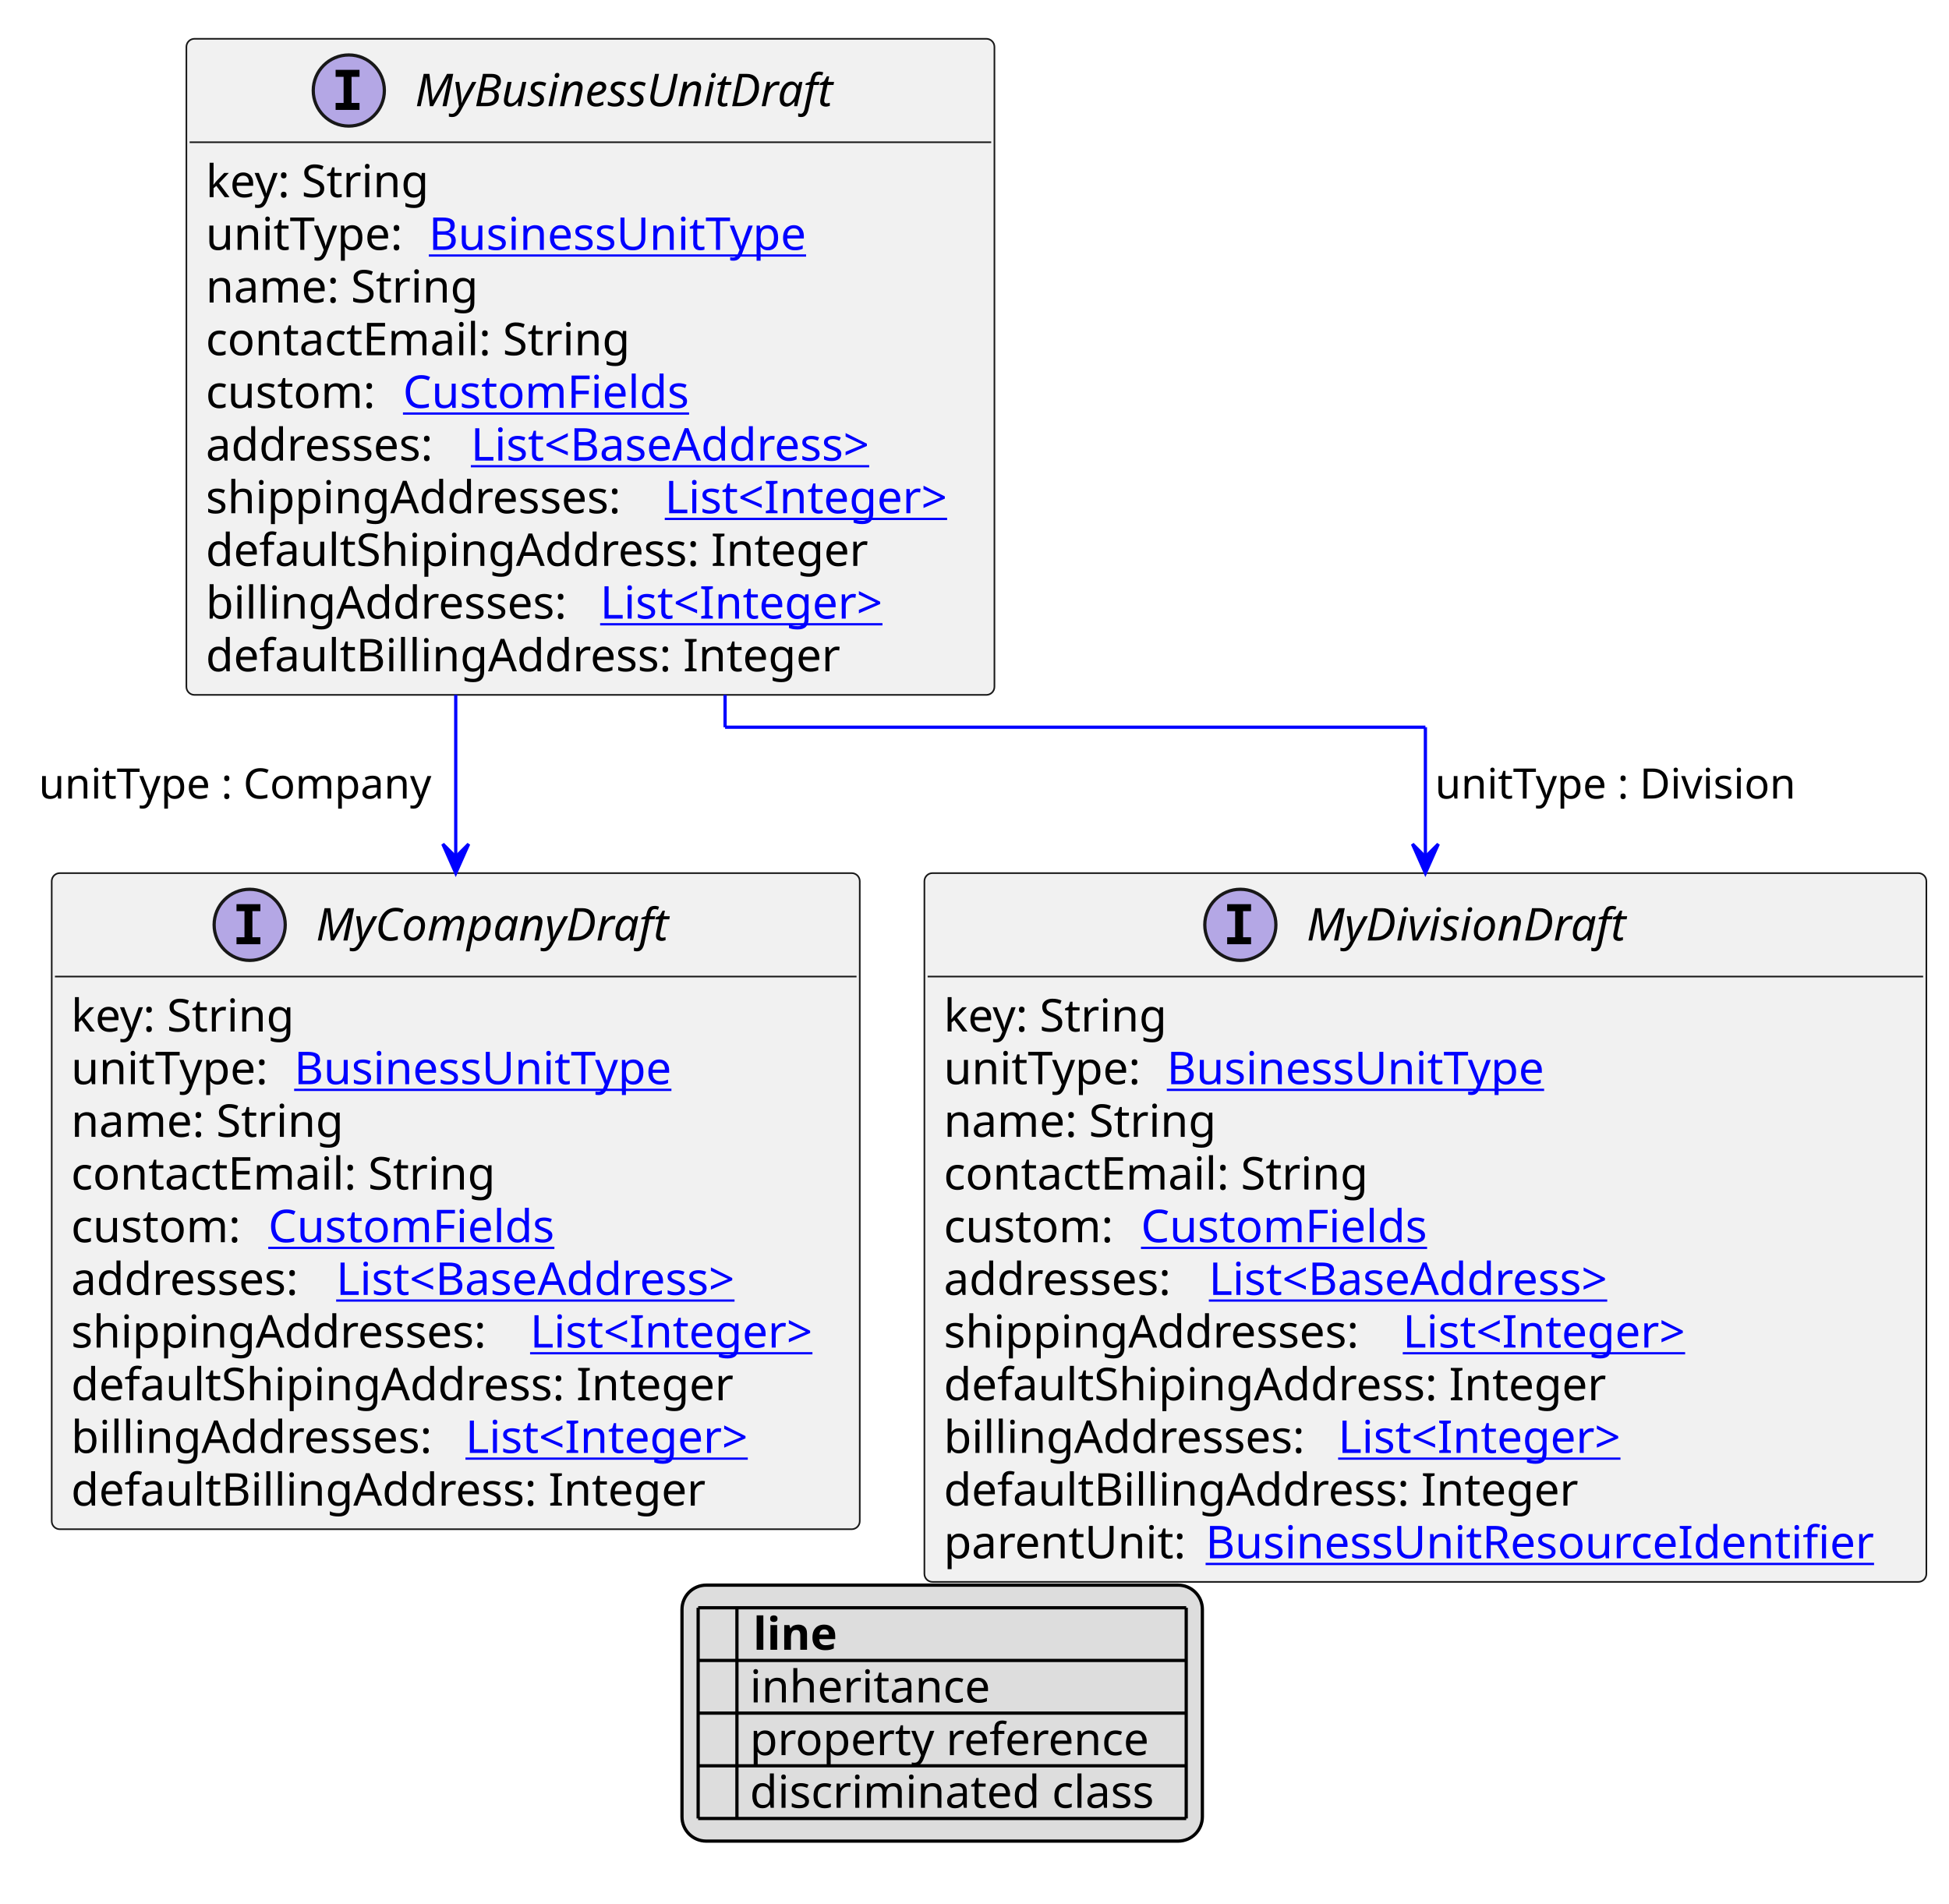
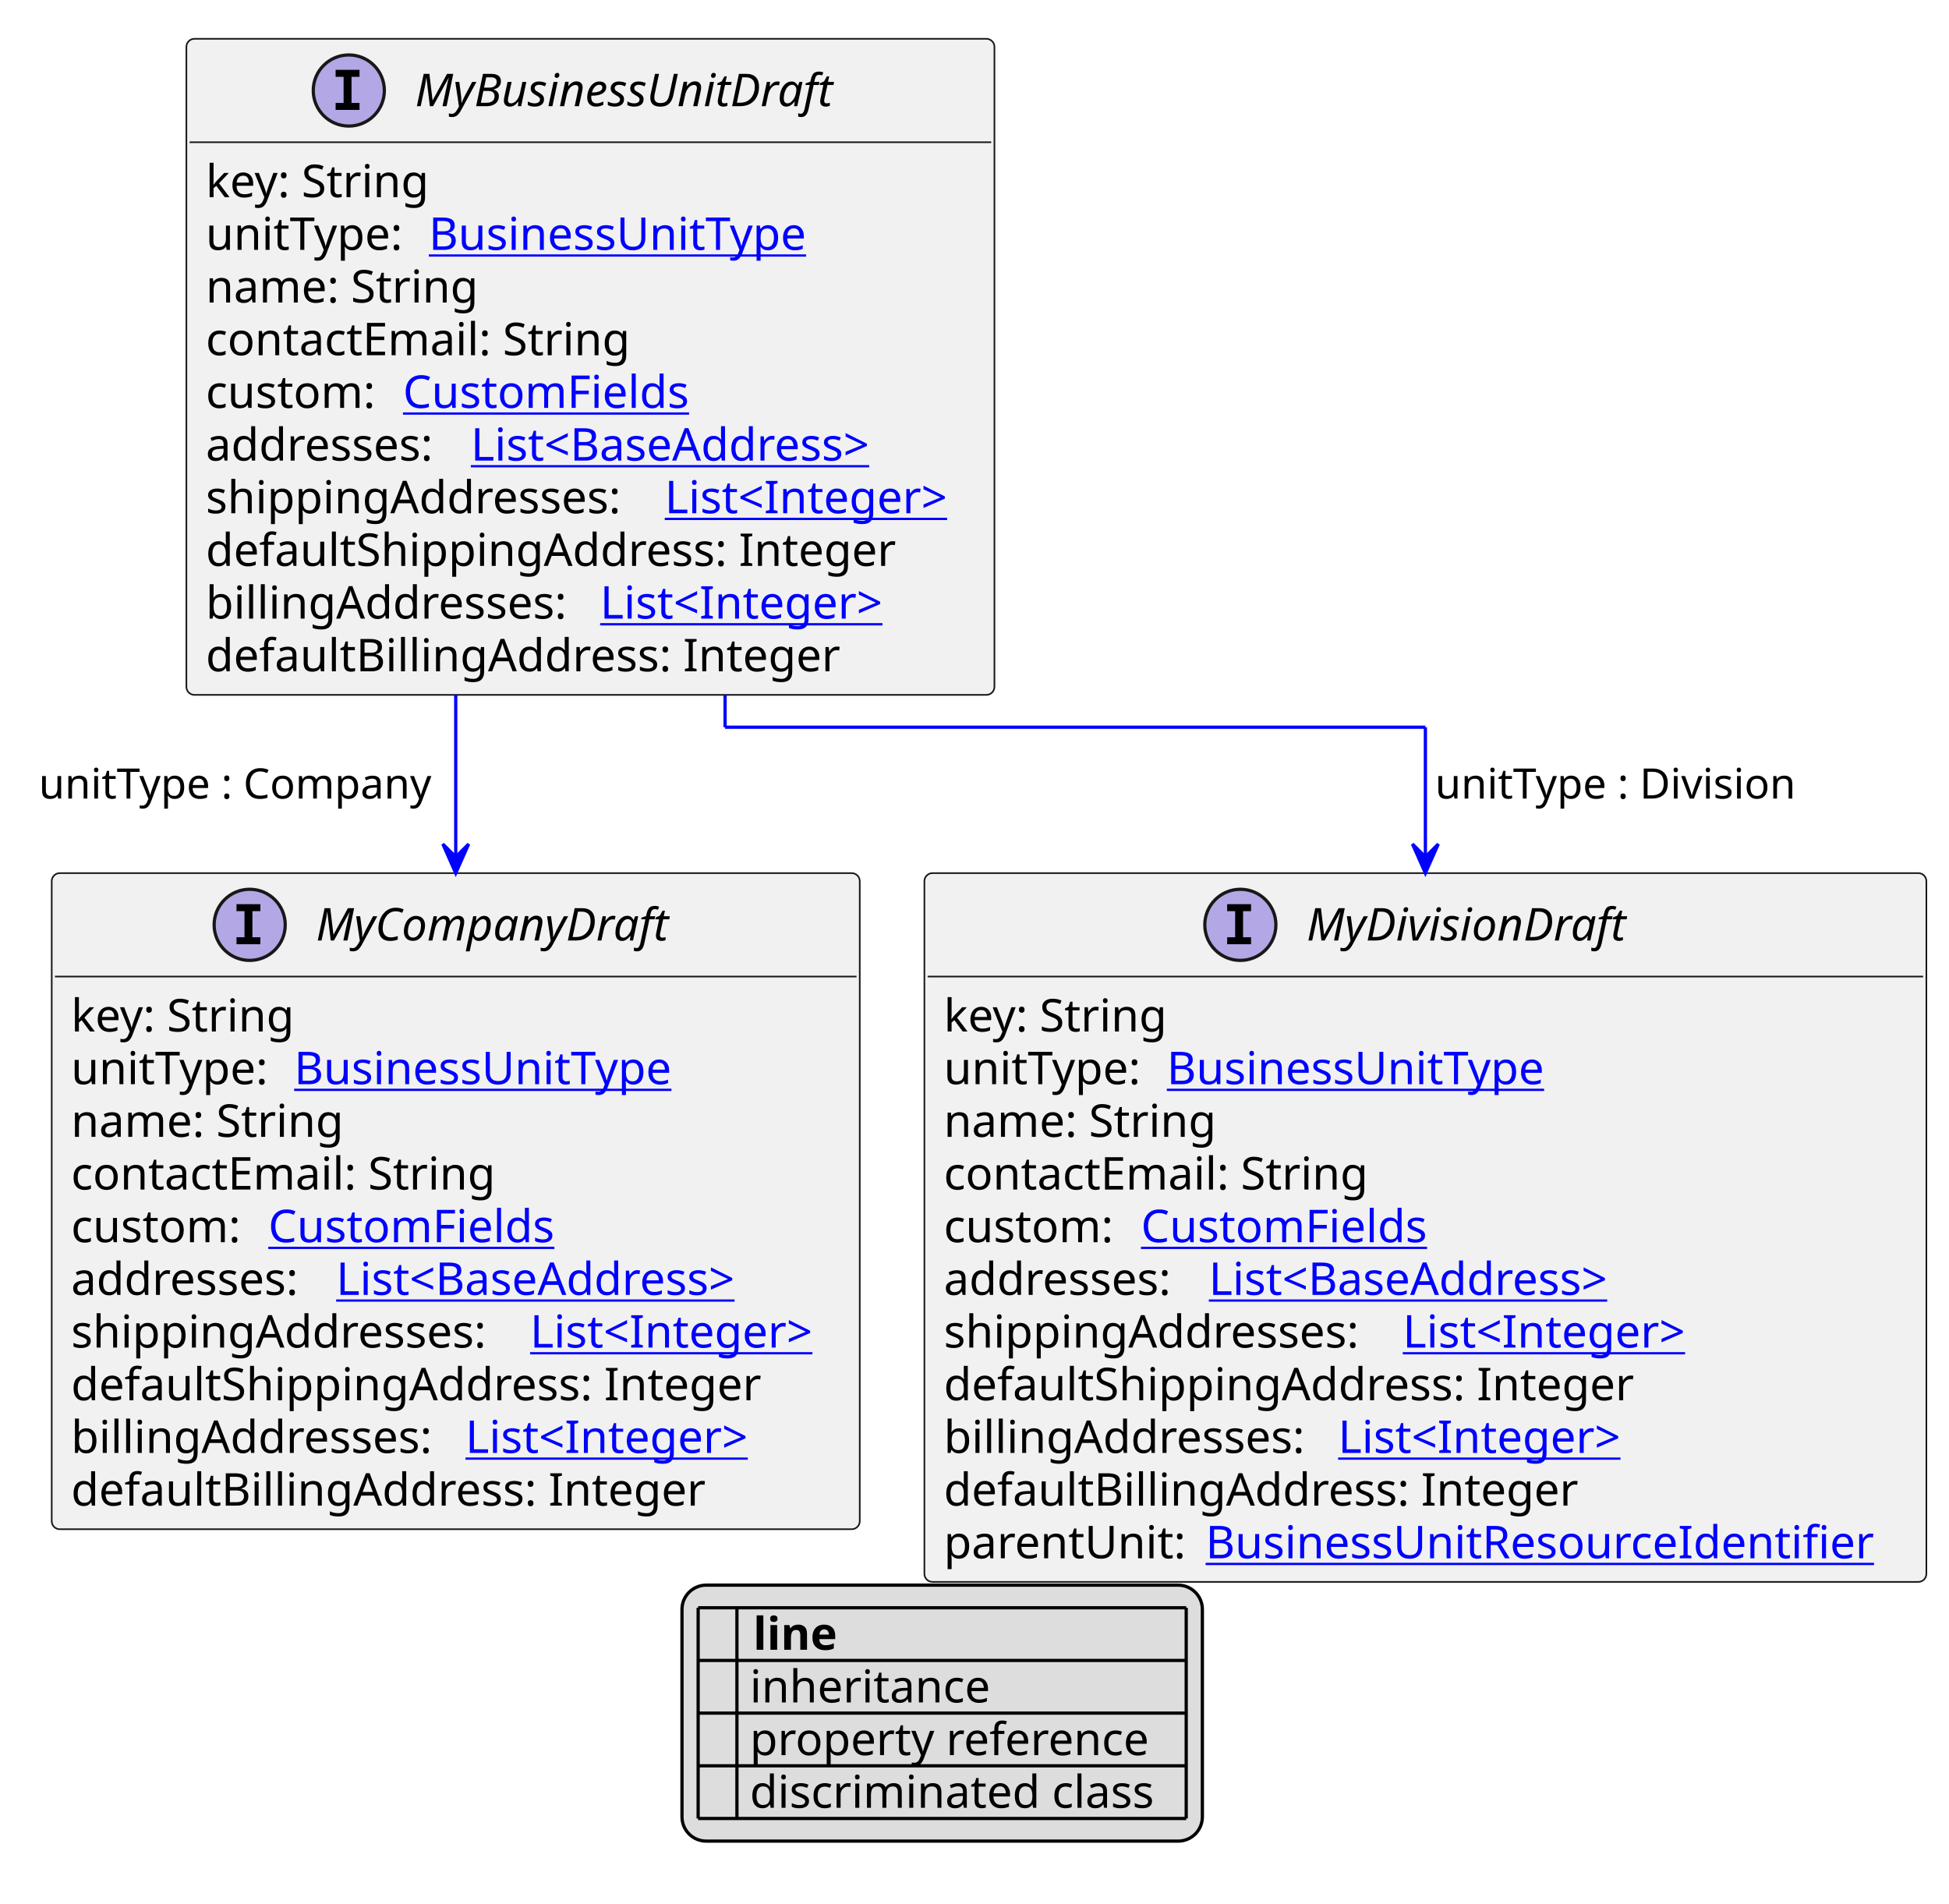
<svg xmlns="http://www.w3.org/2000/svg" xmlns:xlink="http://www.w3.org/1999/xlink" contentStyleType="text/css" height="589px" preserveAspectRatio="none" style="width:603px;height:589px;background:#FFFFFF;" version="1.1" viewBox="0 0 603 589" width="603px" zoomAndPan="magnify">
  <defs>
-     <filter height="1" id="bonwc50rosouj0" width="1" x="0" y="0">
+     <filter height="1" id="b1jtu5218kn19v0" width="1" x="0" y="0">
      <feFlood flood-color="#000000" result="flood" />
      <feComposite in="SourceGraphic" in2="flood" operator="over" />
    </filter>
-     <filter height="1" id="bonwc50rosouj1" width="1" x="0" y="0">
+     <filter height="1" id="b1jtu5218kn19v1" width="1" x="0" y="0">
      <feFlood flood-color="#008000" result="flood" />
      <feComposite in="SourceGraphic" in2="flood" operator="over" />
    </filter>
-     <filter height="1" id="bonwc50rosouj2" width="1" x="0" y="0">
+     <filter height="1" id="b1jtu5218kn19v2" width="1" x="0" y="0">
      <feFlood flood-color="#0000FF" result="flood" />
      <feComposite in="SourceGraphic" in2="flood" operator="over" />
    </filter>
  </defs>
  <g>
    <a href="MyBusinessUnitDraft.svg" target="_top" title="MyBusinessUnitDraft.svg" xlink:actuate="onRequest" xlink:href="MyBusinessUnitDraft.svg" xlink:show="new" xlink:title="MyBusinessUnitDraft.svg" xlink:type="simple">
      <g id="elem_MyBusinessUnitDraft">
        <rect codeLine="10" fill="#F1F1F1" height="202.969" id="MyBusinessUnitDraft" rx="2.5" ry="2.5" style="stroke:#181818;stroke-width:0.5;" width="250" x="57.667" y="12" />
        <ellipse cx="107.917" cy="28" fill="#B4A7E5" rx="11" ry="11" style="stroke:#181818;stroke-width:1.0;" />
        <path d="M103.838,23.766 L103.838,21.609 L111.229,21.609 L111.229,23.766 L108.76,23.766 L108.76,31.844 L111.229,31.844 L111.229,34 L103.838,34 L103.838,31.844 L106.307,31.844 L106.307,23.766 L103.838,23.766 Z " fill="#000000" />
        <text fill="#000000" font-family="sans-serif" font-size="14" font-style="italic" lengthAdjust="spacing" textLength="141" x="128.417" y="32.847">MyBusinessUnitDraft</text>
        <line style="stroke:#181818;stroke-width:0.5;" x1="58.667" x2="306.667" y1="44" y2="44" />
        <text fill="#000000" font-family="sans-serif" font-size="14" lengthAdjust="spacing" textLength="73" x="63.667" y="60.995">key: String</text>
        <text fill="#000000" font-family="sans-serif" font-size="14" lengthAdjust="spacing" textLength="65" x="63.667" y="77.292">unitType:</text>
        <a href="BusinessUnitType.svg" target="_top" title="BusinessUnitType.svg" xlink:actuate="onRequest" xlink:href="BusinessUnitType.svg" xlink:show="new" xlink:title="BusinessUnitType.svg" xlink:type="simple">
          <text fill="#0000FF" font-family="sans-serif" font-size="14" lengthAdjust="spacing" text-decoration="underline" textLength="125" x="132.667" y="77.292">BusinessUnitType</text>
        </a>
        <text fill="#000000" font-family="sans-serif" font-size="14" lengthAdjust="spacing" textLength="88" x="63.667" y="93.589">name: String</text>
        <text fill="#000000" font-family="sans-serif" font-size="14" lengthAdjust="spacing" textLength="137" x="63.667" y="109.886">contactEmail: String</text>
        <text fill="#000000" font-family="sans-serif" font-size="14" lengthAdjust="spacing" textLength="57" x="63.667" y="126.183">custom:</text>
        <a href="CustomFields.svg" target="_top" title="CustomFields.svg" xlink:actuate="onRequest" xlink:href="CustomFields.svg" xlink:show="new" xlink:title="CustomFields.svg" xlink:type="simple">
          <text fill="#0000FF" font-family="sans-serif" font-size="14" lengthAdjust="spacing" text-decoration="underline" textLength="94" x="124.667" y="126.183">CustomFields</text>
        </a>
        <text fill="#000000" font-family="sans-serif" font-size="14" lengthAdjust="spacing" textLength="78" x="63.667" y="142.48">addresses:</text>
        <a href="BaseAddress.svg" target="_top" title="BaseAddress.svg" xlink:actuate="onRequest" xlink:href="BaseAddress.svg" xlink:show="new" xlink:title="BaseAddress.svg" xlink:type="simple">
          <text fill="#0000FF" font-family="sans-serif" font-size="14" lengthAdjust="spacing" text-decoration="underline" textLength="139" x="145.667" y="142.48">List&lt;BaseAddress&gt;</text>
        </a>
        <text fill="#000000" font-family="sans-serif" font-size="14" lengthAdjust="spacing" textLength="138" x="63.667" y="158.776">shippingAddresses:</text>
        <a href="Integer.svg" target="_top" title="Integer.svg" xlink:actuate="onRequest" xlink:href="Integer.svg" xlink:show="new" xlink:title="Integer.svg" xlink:type="simple">
          <text fill="#0000FF" font-family="sans-serif" font-size="14" lengthAdjust="spacing" text-decoration="underline" textLength="96" x="205.667" y="158.776">List&lt;Integer&gt;</text>
        </a>
-         <text fill="#000000" font-family="sans-serif" font-size="14" lengthAdjust="spacing" textLength="213" x="63.667" y="175.073">defaultShipingAddress: Integer</text>
+         <text fill="#000000" font-family="sans-serif" font-size="14" lengthAdjust="spacing" textLength="222" x="63.667" y="175.073">defaultShippingAddress: Integer</text>
        <text fill="#000000" font-family="sans-serif" font-size="14" lengthAdjust="spacing" textLength="118" x="63.667" y="191.37">billingAddresses:</text>
        <a href="Integer.svg" target="_top" title="Integer.svg" xlink:actuate="onRequest" xlink:href="Integer.svg" xlink:show="new" xlink:title="Integer.svg" xlink:type="simple">
          <text fill="#0000FF" font-family="sans-serif" font-size="14" lengthAdjust="spacing" text-decoration="underline" textLength="96" x="185.667" y="191.37">List&lt;Integer&gt;</text>
        </a>
        <text fill="#000000" font-family="sans-serif" font-size="14" lengthAdjust="spacing" textLength="202" x="63.667" y="207.667">defaultBillingAddress: Integer</text>
      </g>
    </a>
    <a href="MyCompanyDraft.svg" target="_top" title="MyCompanyDraft.svg" xlink:actuate="onRequest" xlink:href="MyCompanyDraft.svg" xlink:show="new" xlink:title="MyCompanyDraft.svg" xlink:type="simple">
      <g id="elem_MyCompanyDraft">
        <rect codeLine="24" fill="#F1F1F1" height="202.969" id="MyCompanyDraft" rx="2.5" ry="2.5" style="stroke:#181818;stroke-width:0.5;" width="250" x="16" y="270.102" />
        <ellipse cx="77.25" cy="286.102" fill="#B4A7E5" rx="11" ry="11" style="stroke:#181818;stroke-width:1.0;" />
        <path d="M73.172,281.867 L73.172,279.711 L80.562,279.711 L80.562,281.867 L78.094,281.867 L78.094,289.945 L80.562,289.945 L80.562,292.102 L73.172,292.102 L73.172,289.945 L75.641,289.945 L75.641,281.867 L73.172,281.867 Z " fill="#000000" />
        <text fill="#000000" font-family="sans-serif" font-size="14" font-style="italic" lengthAdjust="spacing" textLength="119" x="97.75" y="290.948">MyCompanyDraft</text>
        <line style="stroke:#181818;stroke-width:0.5;" x1="17" x2="265" y1="302.102" y2="302.102" />
        <text fill="#000000" font-family="sans-serif" font-size="14" lengthAdjust="spacing" textLength="73" x="22" y="319.097">key: String</text>
        <text fill="#000000" font-family="sans-serif" font-size="14" lengthAdjust="spacing" textLength="65" x="22" y="335.394">unitType:</text>
        <a href="BusinessUnitType.svg" target="_top" title="BusinessUnitType.svg" xlink:actuate="onRequest" xlink:href="BusinessUnitType.svg" xlink:show="new" xlink:title="BusinessUnitType.svg" xlink:type="simple">
          <text fill="#0000FF" font-family="sans-serif" font-size="14" lengthAdjust="spacing" text-decoration="underline" textLength="125" x="91" y="335.394">BusinessUnitType</text>
        </a>
        <text fill="#000000" font-family="sans-serif" font-size="14" lengthAdjust="spacing" textLength="88" x="22" y="351.69">name: String</text>
        <text fill="#000000" font-family="sans-serif" font-size="14" lengthAdjust="spacing" textLength="137" x="22" y="367.987">contactEmail: String</text>
        <text fill="#000000" font-family="sans-serif" font-size="14" lengthAdjust="spacing" textLength="57" x="22" y="384.284">custom:</text>
        <a href="CustomFields.svg" target="_top" title="CustomFields.svg" xlink:actuate="onRequest" xlink:href="CustomFields.svg" xlink:show="new" xlink:title="CustomFields.svg" xlink:type="simple">
          <text fill="#0000FF" font-family="sans-serif" font-size="14" lengthAdjust="spacing" text-decoration="underline" textLength="94" x="83" y="384.284">CustomFields</text>
        </a>
        <text fill="#000000" font-family="sans-serif" font-size="14" lengthAdjust="spacing" textLength="78" x="22" y="400.581">addresses:</text>
        <a href="BaseAddress.svg" target="_top" title="BaseAddress.svg" xlink:actuate="onRequest" xlink:href="BaseAddress.svg" xlink:show="new" xlink:title="BaseAddress.svg" xlink:type="simple">
          <text fill="#0000FF" font-family="sans-serif" font-size="14" lengthAdjust="spacing" text-decoration="underline" textLength="139" x="104" y="400.581">List&lt;BaseAddress&gt;</text>
        </a>
        <text fill="#000000" font-family="sans-serif" font-size="14" lengthAdjust="spacing" textLength="138" x="22" y="416.878">shippingAddresses:</text>
        <a href="Integer.svg" target="_top" title="Integer.svg" xlink:actuate="onRequest" xlink:href="Integer.svg" xlink:show="new" xlink:title="Integer.svg" xlink:type="simple">
          <text fill="#0000FF" font-family="sans-serif" font-size="14" lengthAdjust="spacing" text-decoration="underline" textLength="96" x="164" y="416.878">List&lt;Integer&gt;</text>
        </a>
-         <text fill="#000000" font-family="sans-serif" font-size="14" lengthAdjust="spacing" textLength="213" x="22" y="433.175">defaultShipingAddress: Integer</text>
+         <text fill="#000000" font-family="sans-serif" font-size="14" lengthAdjust="spacing" textLength="222" x="22" y="433.175">defaultShippingAddress: Integer</text>
        <text fill="#000000" font-family="sans-serif" font-size="14" lengthAdjust="spacing" textLength="118" x="22" y="449.472">billingAddresses:</text>
        <a href="Integer.svg" target="_top" title="Integer.svg" xlink:actuate="onRequest" xlink:href="Integer.svg" xlink:show="new" xlink:title="Integer.svg" xlink:type="simple">
          <text fill="#0000FF" font-family="sans-serif" font-size="14" lengthAdjust="spacing" text-decoration="underline" textLength="96" x="144" y="449.472">List&lt;Integer&gt;</text>
        </a>
        <text fill="#000000" font-family="sans-serif" font-size="14" lengthAdjust="spacing" textLength="202" x="22" y="465.769">defaultBillingAddress: Integer</text>
      </g>
    </a>
    <a href="MyDivisionDraft.svg" target="_top" title="MyDivisionDraft.svg" xlink:actuate="onRequest" xlink:href="MyDivisionDraft.svg" xlink:show="new" xlink:title="MyDivisionDraft.svg" xlink:type="simple">
      <g id="elem_MyDivisionDraft">
        <rect codeLine="36" fill="#F1F1F1" height="219.266" id="MyDivisionDraft" rx="2.5" ry="2.5" style="stroke:#181818;stroke-width:0.5;" width="310" x="286" y="270.102" />
        <ellipse cx="383.75" cy="286.102" fill="#B4A7E5" rx="11" ry="11" style="stroke:#181818;stroke-width:1.0;" />
        <path d="M379.672,281.867 L379.672,279.711 L387.062,279.711 L387.062,281.867 L384.594,281.867 L384.594,289.945 L387.062,289.945 L387.062,292.102 L379.672,292.102 L379.672,289.945 L382.141,289.945 L382.141,281.867 L379.672,281.867 Z " fill="#000000" />
        <text fill="#000000" font-family="sans-serif" font-size="14" font-style="italic" lengthAdjust="spacing" textLength="106" x="404.25" y="290.948">MyDivisionDraft</text>
        <line style="stroke:#181818;stroke-width:0.5;" x1="287" x2="595" y1="302.102" y2="302.102" />
        <text fill="#000000" font-family="sans-serif" font-size="14" lengthAdjust="spacing" textLength="73" x="292" y="319.097">key: String</text>
        <text fill="#000000" font-family="sans-serif" font-size="14" lengthAdjust="spacing" textLength="65" x="292" y="335.394">unitType:</text>
        <a href="BusinessUnitType.svg" target="_top" title="BusinessUnitType.svg" xlink:actuate="onRequest" xlink:href="BusinessUnitType.svg" xlink:show="new" xlink:title="BusinessUnitType.svg" xlink:type="simple">
          <text fill="#0000FF" font-family="sans-serif" font-size="14" lengthAdjust="spacing" text-decoration="underline" textLength="125" x="361" y="335.394">BusinessUnitType</text>
        </a>
        <text fill="#000000" font-family="sans-serif" font-size="14" lengthAdjust="spacing" textLength="88" x="292" y="351.69">name: String</text>
        <text fill="#000000" font-family="sans-serif" font-size="14" lengthAdjust="spacing" textLength="137" x="292" y="367.987">contactEmail: String</text>
        <text fill="#000000" font-family="sans-serif" font-size="14" lengthAdjust="spacing" textLength="57" x="292" y="384.284">custom:</text>
        <a href="CustomFields.svg" target="_top" title="CustomFields.svg" xlink:actuate="onRequest" xlink:href="CustomFields.svg" xlink:show="new" xlink:title="CustomFields.svg" xlink:type="simple">
          <text fill="#0000FF" font-family="sans-serif" font-size="14" lengthAdjust="spacing" text-decoration="underline" textLength="94" x="353" y="384.284">CustomFields</text>
        </a>
        <text fill="#000000" font-family="sans-serif" font-size="14" lengthAdjust="spacing" textLength="78" x="292" y="400.581">addresses:</text>
        <a href="BaseAddress.svg" target="_top" title="BaseAddress.svg" xlink:actuate="onRequest" xlink:href="BaseAddress.svg" xlink:show="new" xlink:title="BaseAddress.svg" xlink:type="simple">
          <text fill="#0000FF" font-family="sans-serif" font-size="14" lengthAdjust="spacing" text-decoration="underline" textLength="139" x="374" y="400.581">List&lt;BaseAddress&gt;</text>
        </a>
        <text fill="#000000" font-family="sans-serif" font-size="14" lengthAdjust="spacing" textLength="138" x="292" y="416.878">shippingAddresses:</text>
        <a href="Integer.svg" target="_top" title="Integer.svg" xlink:actuate="onRequest" xlink:href="Integer.svg" xlink:show="new" xlink:title="Integer.svg" xlink:type="simple">
          <text fill="#0000FF" font-family="sans-serif" font-size="14" lengthAdjust="spacing" text-decoration="underline" textLength="96" x="434" y="416.878">List&lt;Integer&gt;</text>
        </a>
-         <text fill="#000000" font-family="sans-serif" font-size="14" lengthAdjust="spacing" textLength="213" x="292" y="433.175">defaultShipingAddress: Integer</text>
+         <text fill="#000000" font-family="sans-serif" font-size="14" lengthAdjust="spacing" textLength="222" x="292" y="433.175">defaultShippingAddress: Integer</text>
        <text fill="#000000" font-family="sans-serif" font-size="14" lengthAdjust="spacing" textLength="118" x="292" y="449.472">billingAddresses:</text>
        <a href="Integer.svg" target="_top" title="Integer.svg" xlink:actuate="onRequest" xlink:href="Integer.svg" xlink:show="new" xlink:title="Integer.svg" xlink:type="simple">
          <text fill="#0000FF" font-family="sans-serif" font-size="14" lengthAdjust="spacing" text-decoration="underline" textLength="96" x="414" y="449.472">List&lt;Integer&gt;</text>
        </a>
        <text fill="#000000" font-family="sans-serif" font-size="14" lengthAdjust="spacing" textLength="202" x="292" y="465.769">defaultBillingAddress: Integer</text>
        <text fill="#000000" font-family="sans-serif" font-size="14" lengthAdjust="spacing" textLength="77" x="292" y="482.065">parentUnit:</text>
        <a href="BusinessUnitResourceIdentifier.svg" target="_top" title="BusinessUnitResourceIdentifier.svg" xlink:actuate="onRequest" xlink:href="BusinessUnitResourceIdentifier.svg" xlink:show="new" xlink:title="BusinessUnitResourceIdentifier.svg" xlink:type="simple">
          <text fill="#0000FF" font-family="sans-serif" font-size="14" lengthAdjust="spacing" text-decoration="underline" textLength="217" x="373" y="482.065">BusinessUnitResourceIdentifier</text>
        </a>
      </g>
    </a>
    <line style="stroke:#0000FF;stroke-width:1.0;" x1="141" x2="141" y1="214.969" y2="270.102" />
    <polygon fill="#0000FF" points="141,270.102,145,261.102,141,265.102,137,261.102,141,270.102" style="stroke:#0000FF;stroke-width:1.0;" />
    <text fill="#000000" font-family="sans-serif" font-size="13" lengthAdjust="spacing" textLength="127" x="12" y="247.036">unitType : Company</text>
    <line style="stroke:#0000FF;stroke-width:1.0;" x1="224.333" x2="224.333" y1="214.969" y2="224.969" />
    <line style="stroke:#0000FF;stroke-width:1.0;" x1="224.333" x2="441" y1="224.969" y2="224.969" />
    <line style="stroke:#0000FF;stroke-width:1.0;" x1="441" x2="441" y1="224.969" y2="270.102" />
    <polygon fill="#0000FF" points="441,270.102,445,261.102,441,265.102,437,261.102,441,270.102" style="stroke:#0000FF;stroke-width:1.0;" />
    <text fill="#000000" font-family="sans-serif" font-size="13" lengthAdjust="spacing" textLength="115" x="444" y="247.036">unitType : Division</text>
    <rect fill="#DDDDDD" height="79.188" id="_legend" rx="7.5" ry="7.5" style="stroke:#000000;stroke-width:1.0;" width="161" x="211" y="490.367" />
    <text fill="#000000" font-family="sans-serif" font-size="14" font-weight="bold" lengthAdjust="spacing" textLength="5" x="216" y="510.362"> </text>
    <text fill="#000000" font-family="sans-serif" font-size="14" font-weight="bold" lengthAdjust="spacing" textLength="28" x="233" y="510.362">line</text>
-     <text fill="#000000" filter="url(#bonwc50rosouj0)" font-family="sans-serif" font-size="14" lengthAdjust="spacing" textLength="12" x="216" y="526.659">   </text>
+     <text fill="#000000" filter="url(#b1jtu5218kn19v0)" font-family="sans-serif" font-size="14" lengthAdjust="spacing" textLength="12" x="216" y="526.659">   </text>
    <text fill="#000000" font-family="sans-serif" font-size="14" lengthAdjust="spacing" textLength="77" x="232" y="526.659">inheritance</text>
-     <text fill="#000000" filter="url(#bonwc50rosouj1)" font-family="sans-serif" font-size="14" lengthAdjust="spacing" textLength="12" x="216" y="542.956">   </text>
+     <text fill="#000000" filter="url(#b1jtu5218kn19v1)" font-family="sans-serif" font-size="14" lengthAdjust="spacing" textLength="12" x="216" y="542.956">   </text>
    <text fill="#000000" font-family="sans-serif" font-size="14" lengthAdjust="spacing" textLength="129" x="232" y="542.956">property reference</text>
-     <text fill="#000000" filter="url(#bonwc50rosouj2)" font-family="sans-serif" font-size="14" lengthAdjust="spacing" textLength="12" x="216" y="559.253">   </text>
+     <text fill="#000000" filter="url(#b1jtu5218kn19v2)" font-family="sans-serif" font-size="14" lengthAdjust="spacing" textLength="12" x="216" y="559.253">   </text>
    <text fill="#000000" font-family="sans-serif" font-size="14" lengthAdjust="spacing" textLength="131" x="232" y="559.253">discriminated class</text>
    <line style="stroke:#000000;stroke-width:1.0;" x1="216" x2="367" y1="497.367" y2="497.367" />
    <line style="stroke:#000000;stroke-width:1.0;" x1="216" x2="367" y1="513.664" y2="513.664" />
    <line style="stroke:#000000;stroke-width:1.0;" x1="216" x2="367" y1="529.961" y2="529.961" />
    <line style="stroke:#000000;stroke-width:1.0;" x1="216" x2="367" y1="546.258" y2="546.258" />
    <line style="stroke:#000000;stroke-width:1.0;" x1="216" x2="367" y1="562.555" y2="562.555" />
    <line style="stroke:#000000;stroke-width:1.0;" x1="216" x2="216" y1="497.367" y2="562.555" />
    <line style="stroke:#000000;stroke-width:1.0;" x1="228" x2="228" y1="497.367" y2="562.555" />
    <line style="stroke:#000000;stroke-width:1.0;" x1="367" x2="367" y1="497.367" y2="562.555" />
  </g>
</svg>
